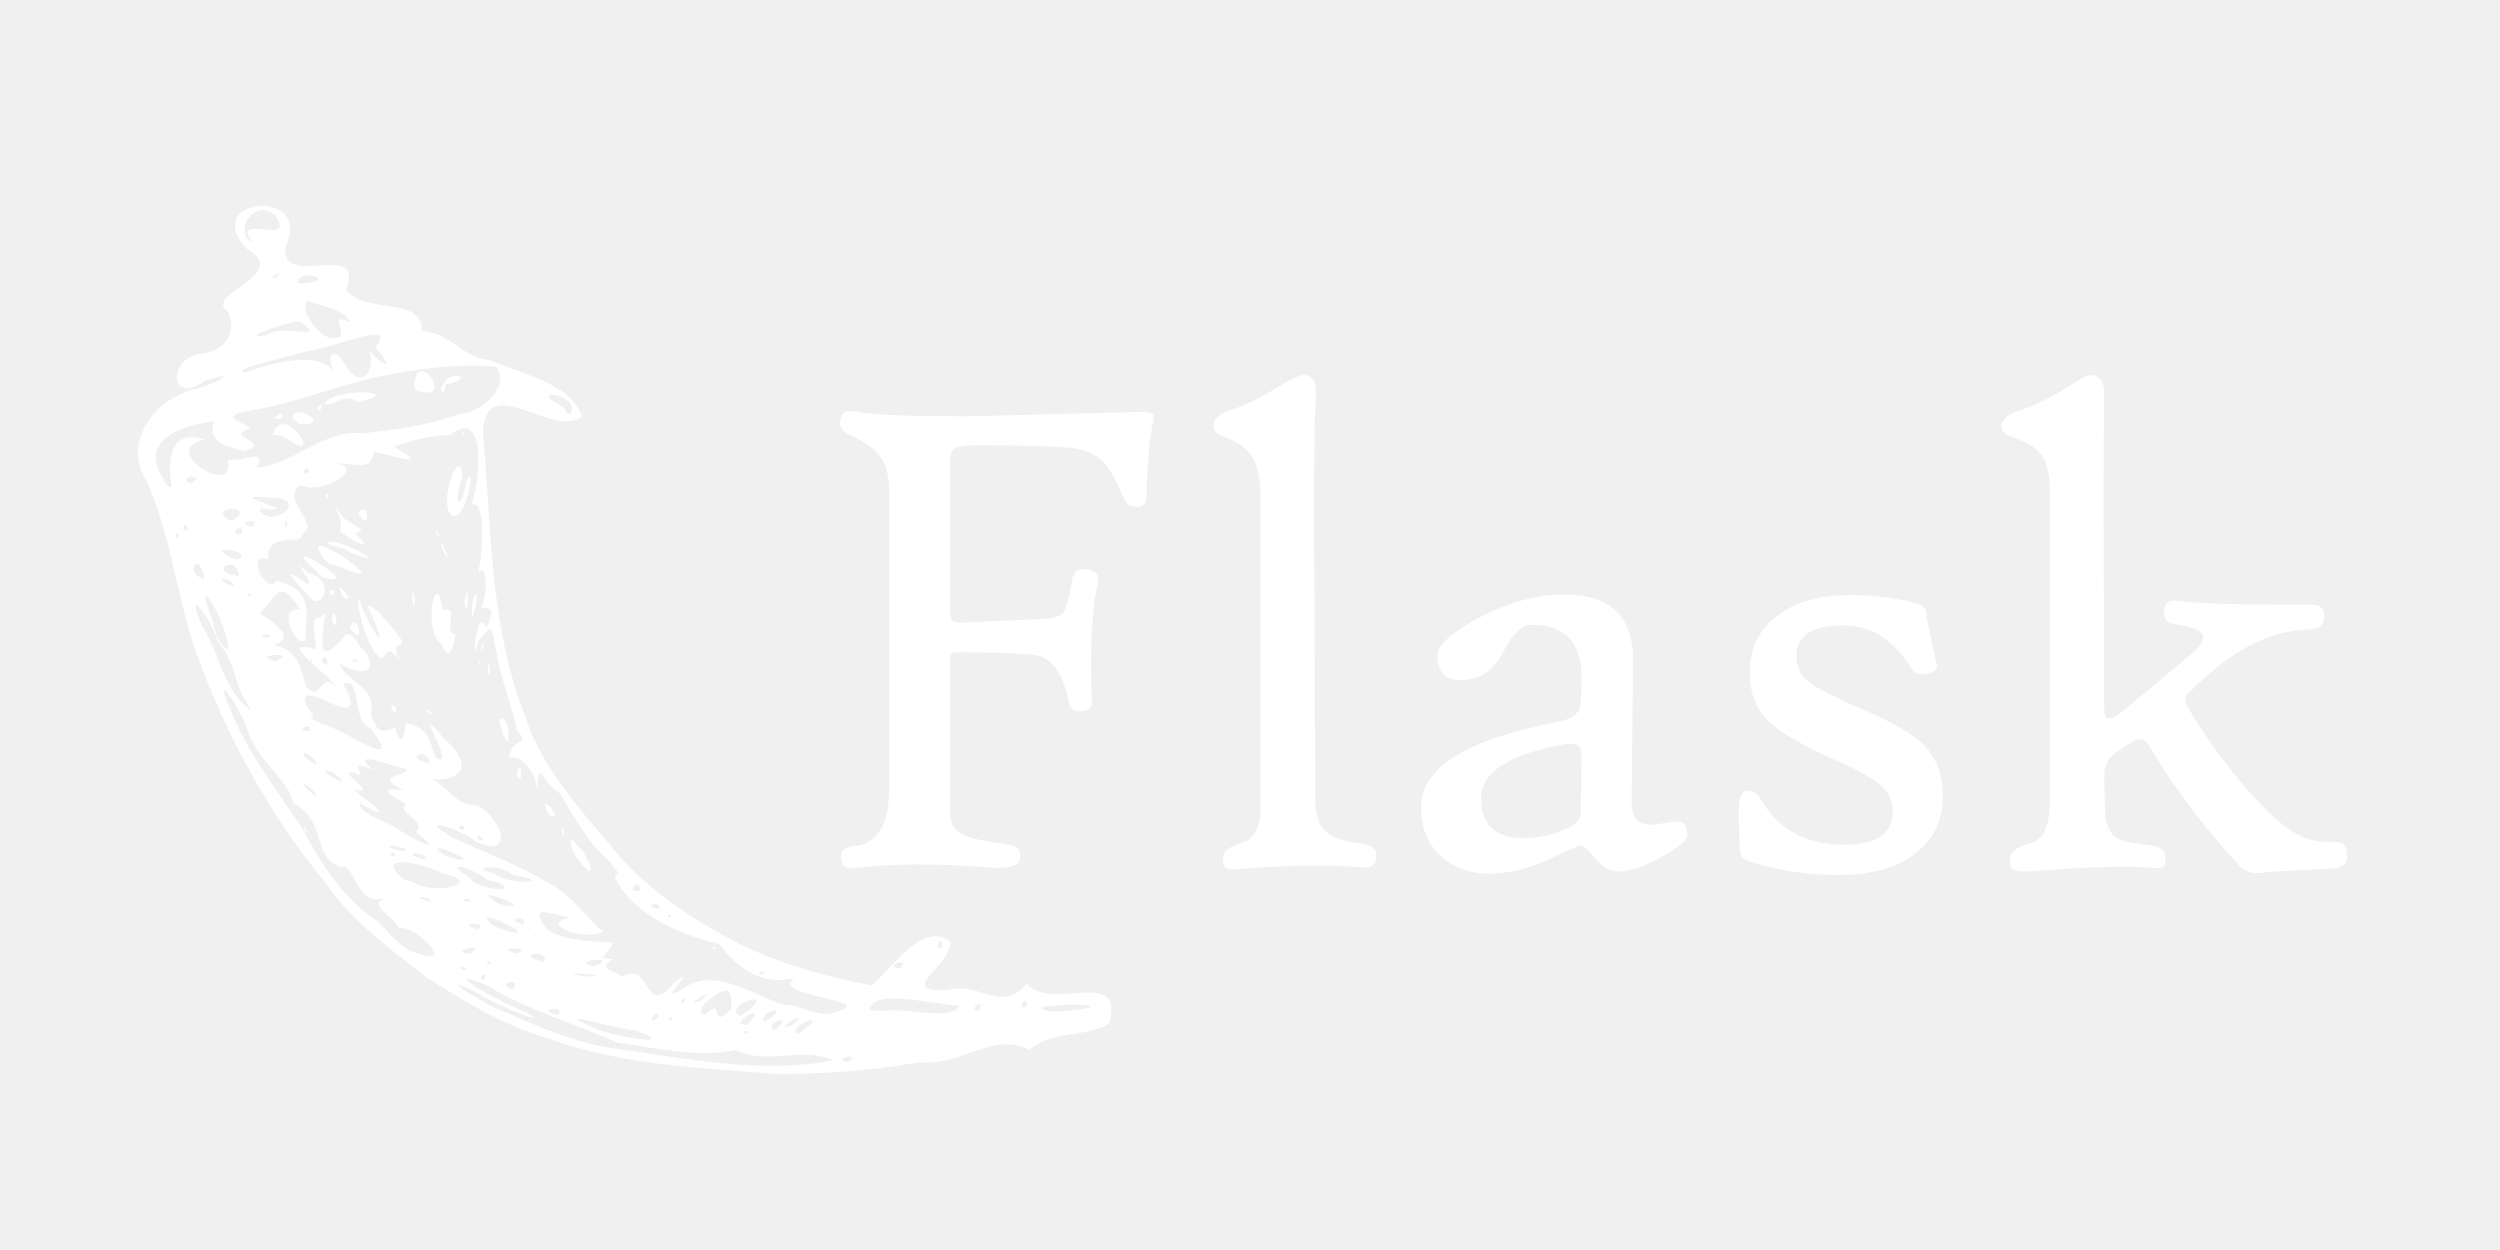
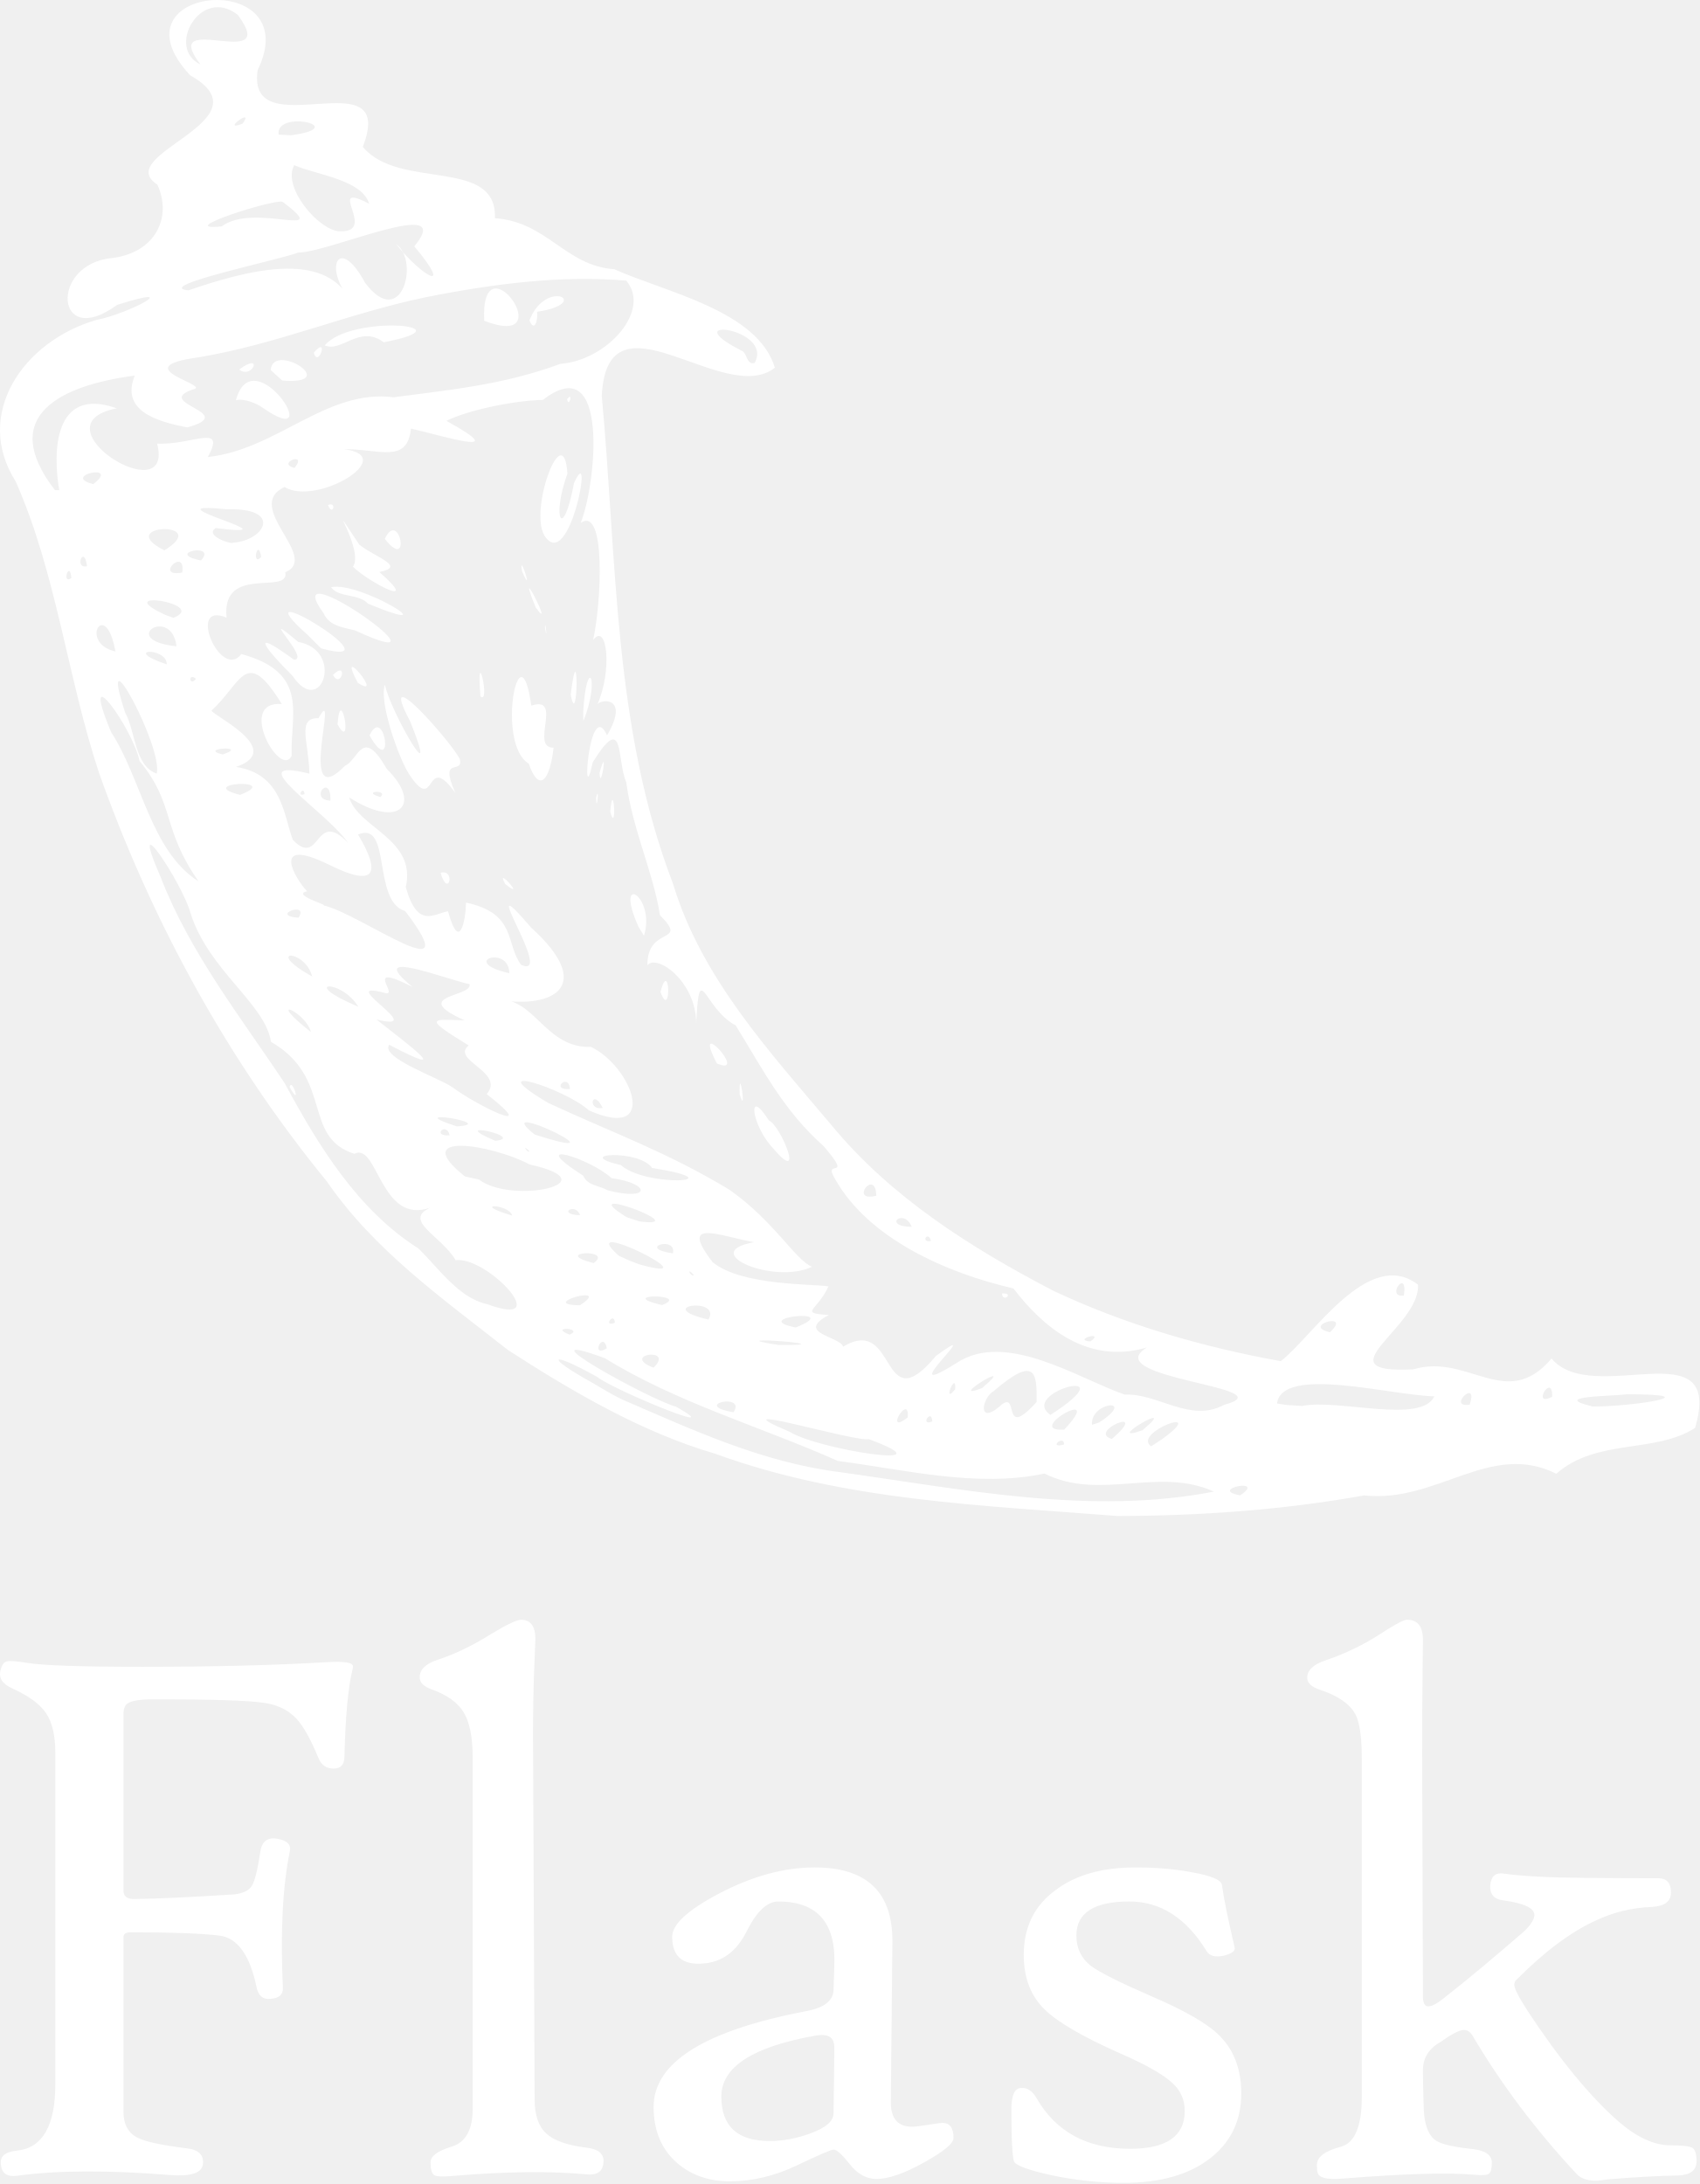
- <svg xmlns="http://www.w3.org/2000/svg" fill="#fff" width="120" height="60" preserveAspectRatio="xMidYMid">
-   <path d="M20.586 47c-1.78-1.4-3.677-2.74-4.974-4.63-2.73-3.332-4.83-7.2-6.268-11.245-.87-2.637-1.166-5.463-2.286-7.998-1.17-1.84.202-3.853 2.218-4.438.897-.173 2.476-1.02.57-.414-1.7 1.253-1.873-1.138-.122-1.3 1.196-.16 1.636-1.137 1.226-2.017-1.284-.838 3.112-1.756.9-3.006-2.303-2.485 3.222-2.964 1.86-.14-.326 2.17 3.862-.4 2.9 2.108.988 1.204 3.7.275 3.63 1.963 1.44.1 1.933 1.3 3.282 1.402 1.4.632 3.938 1.13 4.413 2.707-1.4 1.1-4.603-2.27-4.758.772.42 4.496.313 9.127 1.957 13.407.778 2.592 2.664 4.632 4.367 6.65 1.63 1.977 3.837 3.37 6.088 4.54 1.974.93 4.1 1.547 6.252 1.935.872-.667 2.412-3.148 3.773-2.102.066 1.177-2.7 2.458-.13 2.328 1.5-.456 2.557 1.167 3.8-.297 1.145 1.357 4.76-.866 3.946 1.907-1.102.7-2.7.28-3.813 1.26-1.82-.9-3.268.812-5.283.595-2.237.4-4.514.562-6.782.565-3.722-.294-7.522-.418-11.062-1.713-1.995-.58-3.94-1.716-5.694-2.852zm3.143 1.363c1.947.84 3.852 1.73 5.986 1.997 3.386.47 6.883 1.196 10.28.535-1.538-.694-3.128.27-4.66-.496-1.837.395-3.8-.1-5.678-.346-2.124-.946-4.417-1.596-6.406-2.825-2.487-.908 1.285 1.165 1.957 1.333 1.554.882-1.7-.452-2.17-.82-1.302-.73-1.467-.578-.13.163.27.158.536.323.818.458zm-3.706-2.62c1.888.7-.008-1.327-.872-1.2-.383-.665-1.464-1.085-.702-1.44-1.37.476-1.437-1.8-2.08-1.483-1.45-.458-.564-2.08-2.293-3.078-.158-1.05-1.717-1.96-2.213-3.544-.22-.8-1.762-3.14-.815-.973.806 2.086 2.225 3.873 3.406 5.657.916 1.7 2 3.476 3.67 4.535.563.54 1.106 1.367 1.9 1.537zm-5.436-5.97c.065-.285.345.617 0 0zm7.697 6.807c.418-.187-.6-.236 0 0zm1.024.374c-.106-.516-.468.3 0 0zm1.283.535c.6-.58-.94-.367 0 0zm2.198 1.225c.37-.548-1.187-.206 0 0zm-4.22-2.942c.947-.613-1.225-.01 0 0zm.962.48c-.027-.323-.342.145 0 0zm4.807 3c.773.488 4.514 1.07 2.172.2-.393.082-4.343-1.118-2.172-.2zm-7.63-5.944c-.075-.324-1.2-.36 0 0zm2.237 1.305c.583-.407-1.2-.314 0 0zm1.883 1.154c.836-.315-1.355-.316 0 0zm-5.032-3.45c.907.696 3.658.1 1.4-.415-1.032-.55-3.36-.927-1.773.332l.384.083zm6.307 3.85c.378-.643-1.585-.368 0 0zm-1.916-1.523c2.217.626-1.865-1.403-.547-.232l.292.133.255.1zm3.842 2.22c2.1.02-1.897-.3 0 0zm-9.04-5.762c-.082-.4-.518.032 0 0zm12.593 7.754c.056-.706-.685.526 0 0zm-9-5.56c-.128-.372-.656-.016 0 0zm-3.385-2.44c1.205-.073-1.65-.53 0 0zm-4-2.592c-.15-.58-1.3-1.04 0 0zm10.527 6.68c-.22-.252-.104.055 0 0zm6.552 4.02c-.02-.385-.357.145 0 0zm-7.13-4.62c.118-.496-1.028-.15 0 0zm-4.88-3.094c.897-.096-1.438-.606 0 0zm8.257 5.13c1.398-.554-1.363-.27 0 0zm-4.294-2.915c1.6.207-1.917-1.097-.354-.117l.354.117zm5.598 3.442c1.505-.898 1.008 2.106 2.552.254 1.522-1.112-1.315 1.375.56.198 1.358-.908 3.362.43 4.628.866.9-.044 1.796.787 2.73.28 1.797-.484-3.515-.718-2.123-1.576-1.644.48-2.86-.57-3.668-1.624-1.845-.426-3.977-1.37-4.898-3.002-.376-.612.542.087-.324-.915-1.1-.988-1.666-2.1-2.412-3.312-.9-.475-.996-1.875-1.086-.046.007-1.154-1.076-1.93-1.34-1.608-.005-1.1 1.16-.554.345-1.376-.175-1.152-.753-2.352-.926-3.652-.27-.626-.038-1.97-.92-.55-.32 1.5-.106-1.842.394-.74.656-1.124-.236-1-.272-.836.427-.948.27-2.295-.112-1.78.228-1.006.36-3.7-.34-3.223.425-1.052.805-4.813-1.04-3.38-.747.01-2.04.27-2.652.575 1.917 1.057-.193.382-.975.214-.1.978-.875.556-1.84.565 1.544.2-.752 1.58-1.636 1.04-1.15.55 1 1.92.023 2.346.12.638-1.76-.23-1.614 1.246-1.116-.47-.153 1.75.406 1 1.898.514 1.336 1.685 1.384 2.798-.3.648-1.527-1.524-.27-1.423-1-1.6-1.096-.582-1.92.166-.2.054 2.1 1.064.662 1.563 1.265.196 1.302 1.303 1.56 2.003.76.792.604-.875 1.514.078-.576-.85-3.05-2.4-1.058-1.896-.01-.853-.36-1.542.25-1.525.605-1.094-.634 2.7.73 1.308.377-.165.47-1.095 1.15.088.984.97.356 1.67-1.033.783.248.844 1.858 1.144 1.555 2.463.32 1.16.77.732 1.16.666.307 1.126.48.298.495-.24 1.404.3 1.075 1.13 1.515 1.7.968.436-1.385-2.96.276-1.02 1.748 1.58.656 2.237-.913 1.984.993-.08 1.312 1.342 2.554 1.292 1.132.54 1.9 2.608-.053 1.747-.677-.6-3.074-1.364-1.116-.203 1.806.838 3.243 1.338 4.986 2.4 1.247.9 1.786 1.9 2.258 2.112-1.05.5-3.16-.4-1.592-.675-.978-.178-2.078-.673-1.142.545.797.666 2.822.595 3.186.67-.308.678-.836.732.012.784-.946.505.304.583.4.87zm-1.935-5.466c-.576-.603-.725-1.73-.103-.75.32.13 1.023 1.844.103.75zm6.304 4.004c.36-.024.01.273 0 0zm-7.213-5.48c-.023-.9.207.703 0 0zm-.626-.842c-.725-1.4.913.396 0 0zm-7.593-5.24c.426-.114.2.728 0 0zm6.044 3.275c.26-.982.307.823 0 0zm-4.27-2.97c-.3-.542.63.5 0 0zm3.663 1.174c-.686-1.537.487-.84.153.252l-.153-.252zm-6.318-4.213c-.307-.505-.814-1.984-.65-2.436.147.736 1.564 3.167.694 1.007-.96-1.8 1.15.587 1.366 1.04.1.45-.593-.123-.123.93-.858-1.2-.506.662-1.287-.54zm-1.952-1.346c.08-1.173.446.804 0 0zm.878.303c.42-.885.7 1.234 0 0zm-2.113-1.634c-.727-.723-1.253-1.4.035-.45.495.02-1.102-1.514.12-.487 1.284.234.634 2.106-.154.936zm1.1-.03c.422-.42.224.412 0 0zm.684.218c-.64-1.2.777.503 0 0zm-1.358-1.297c-2.113-1.882 2.655.983.345.348l-.345-.348zm6.055 3.517c-.915-.548-.243-3.86.07-1.595.9-.288-.05 1.17.613 1.156-.104.92-.4 1.25-.682.44zM23.4 32.2c.1-1 .188.683 0 0zm-.4-.385c.1-.426.01.502 0 0zm-7.5-5.075c-1.358-1.873 3.946 1.895.87.475-.32-.085-.7-.115-.87-.475zm4.313 2.286c-.13-1.577.287.26 0 0zm3.274 2.1c.253-.898.02.594 0 0zm-7.378-5.102c.807-.173 3.343 1.416 1.014.454-.26-.287-.8-.156-1.014-.454zm6.93 3.453c.086-1.613.482-.963.004.232l-.004-.232zm-6.328-4.015c.33-.482-.874-2.18.173-.6.452.36 1.3.6.553.753 1.2 1.05-.3.284-.725-.144zm5.986 3.5c.227-1.838.2 1.076 0 0zm-6.673-5.208c.252-.108.133.335 0 0zm1.562.93c.402-.844.74.94 0 0zm4.404 2.45c-.004-.323.083.47 0 0zm-.255-.564c-.6-1.508.57.798 0 0zm-.375-1c-.102-.623.35.783 0 0zm.6-.993c-.42-.74.53-3.257.636-1.695-.443 1.217-.128 1.897.18.265.57-1.284-.123 2.536-.816 1.43zm.628-3.745c.183-.225.04.27 0 0zm-1.05 20.657c-.248-.217.032.137 0 0zm2.16 1.092c1.2.3 1.196-.186.1-.334-.583-.543-2.427-1.12-.777-.067.1.277.454.27.667.4zm-4.264-2.833c.66.494 2.492 1.398.943.2.523-.608-1-.93-.495-1.338-1.285-.787-1.014-.716-.113-.7-1.544-.7.223-.638.14-.993-.595-.117-2.958-1.05-1.568.076-1.413-.72-.337.268-.764.165-1.445-.394 1.286 1.1-.23.73.828.656 2.23 1.682.35.694-.247.357 1.346.897 1.737 1.168zm2.258 1.298c2.746.884-1.347-1.082 0 0zm11.562 7.004c.036-.545-.375.465 0 0zm1.2.5c.634-.613.026.978 1.05-.15.01-.808-.03-1.285-1.176-.303-.316.176-.457.92.126.454zM15.208 36.726c-.195-.765-1.364-.76 0 0zm1.268.83c-.47-.78-1.68-.707 0 0zm7.22 4.354c.705.626 3.237.46.856.078-.352-.52-2.238-.396-.856-.078zm9.923 6.13c1.085-.9-1.05.406 0 0zm2.256 1.55c.007-.292-.468.128 0 0zm.004-.4c1.2-1.272-1.163.075 0 0zM12.086 34.113c-1.024-1.46-.636-2.117-1.624-3.3-.188-.913-1.694-2.982-.78-.8.838 1.283 1.086 3.268 2.403 4.1zm23.416 14.664c2.2-1.428-.907-.622 0 0zm1.687.66c1.107-.95-.7-.198 0 0zM14.832 35.1c.316-.47-.818-.06 0 0zm22.005 13.875c1.072-.7-.247-.585-.194.063l.194-.063zM22.295 39.82c-.037-.468-.567.04 0 0zm.898.517c-.286-.578-.44.1 0 0zm15.363 9.116c1.373-1-.83-.2-.287.188l.287-.188zm-.526-.254c1.12-.937-1.18.415 0 0zm2.687 1.788c.75-.502-.913-.162 0 0zM15.52 34.77c1.006.225 4.022 2.478 2.243.156-.9-.27-.365-2.497-1.294-2.104.624 1.043.513 1.485-.797.83-1.645-.804-.925.397-.602.73-.44.1.58.38.45.4zm-4.585-3.62c.18-.746-1.66-4.1-.87-1.68.285.507.255 1.467.87 1.68zm8.416 5.2c-.52-.433-.025-.062 0 0zm1.276.297c0-.8-1.4-.32 0 0zm11.06 6.972c-.2-.54-.834-.012 0 0zm.53.388c-.08-.302-.307.06 0 0zM36.6 46.76c.42-.3-.526-.04 0 0zM13.225 31.735c1.206-.467-1.292-.333 0 0zm17.5 11.018c-.014-.78-.77.195 0 0zm-17.967-12.13c.774-.26-.717-.172 0 0zm2.248 1.1c-.013-.256-.237.098 0 0zM42.42 48.53c.996-.202 3.267.507 3.633-.264-1.2-.03-4.184-.854-4.325.195l.265.042.427.026zm-26.7-16.638c.018-.8-.617-.03 0 0zm-5.9-4.1c-.268-1.507-1.02-.228 0 0zm1.4.354c.018-.484-1.3-.436 0 0zm.805.396c-.233-.2-.18.237 0 0zm5.07 3.25c.24-.22-.565-.162 0 0zM11.48 27.65c-.137-1.138-1.634-.17 0 0zm-2.9-1.876c-.04-.525-.282.198 0 0zM9 25.45c-.07-.623-.37.078 0 0zm2.375 1.417c1.005-.394-1.83-.816-.205-.074l.205.074zm31.8 19.637c.643-.6-.816-.182 0 0zm3.84 2c.258-.76-.65.1 0 0zm-35.4-22.88c.106-.737-.797.147 0 0zm-3.38-2.265c-.18-1.04-.156-2.867 1.58-2.25-2.317.46 1.605 2.88 1.1.97.975.048 1.907-.576 1.395.37 1.92-.2 3.252-1.877 5.107-1.643 1.445-.192 3.025-.337 4.582-.92 1.28-.092 2.513-1.47 1.8-2.288-1.746-.148-3.574.07-5.503.455-2.138.444-4.08 1.288-6.238 1.65-2.104.283.422.778-.18.9-1.097.38 1.3.637-.142 1.04-.896-.17-1.83-.478-1.446-1.423-2.014.263-3.785 1.098-2.193 3.148l.118.001zm4.855-2.472c.47-1.74 2.53 1.432.773.232-.2-.158-.555-.285-.773-.232zm.092-.844c.68-.507.362.285 0 0zm.865.014c.062-.8 1.982.424.316.288l-.316-.288zm1.184-.476c.433-.506.126.448 0 0zm.303-.203c.72-.865 4.077-.553 1.62-.085-.66-.496-1.163.292-1.62.085zm4.38-.675c-.108-2.364 2.178.84 0 0zm1.243-.007c.455-1.2 1.765-.478.2-.24.033.128-.046.616-.2.24zm-10.033 6.317c1.358-.832-1.44-.722 0 0zm1.005.278c.476-.506-1.036-.205 0 0zM9.2 23.2c.776-.597-.92-.227 0 0zm40.1 25.086c.023-.692-.593.3 0 0zm-4.075-2.78c.116-.796-.524.07 0 0zm5.195 3.05c1.085.004 3.287-.338.927-.337-.37.057-2.158.046-.927.337zM13.034 24.802c.878-.06 1.373-.968-.17-.916-2.392-.247 2.1.82-.307.514-.324.215.458.462.477.402zm.773.392c-.092-.563-.272.3 0 0zm.918-2.446c.38-.473-.528-.126 0 0zm-2.92-4.88c1.568-.532 3.7-1.13 4.45.263-.753-.906-.304-1.798.407-.473 1.006 1.34 1.5-.6.855-1.06.746.926 1.593 1.364.5.06 1.2-1.43-2.38.187-3.192.17-.4.175-4.03.928-3.02 1.04zm.92-1.758c.894-.674 3.1.402 1.68-.67-.138-.122-3.088.814-1.68.67zm3.26.135c1.045.026-.45-1.406.795-.757-.204-.668-1.45-.793-2.06-1.06-.345.6.7 1.825 1.266 1.817zm-2.687-2.958c.362-.5-.635.25 0 0zm1.332.32c1.686-.223-.43-.725-.34-.018l.34.018zm-2.487-1.945c-1.187-1.55 2.233.26 1.026-1.363-1.015-.808-2 .9-1.026 1.363zm15.23 8.203c.544-.964-2.247-1.3-.366-.34.173.057.134.408.366.34zm28.007.255c-.187.738-.302 1.975-.346 3.7 0 .34-.154.512-.462.512s-.523-.15-.644-.446c-.33-.803-.642-1.363-.94-1.683-.352-.373-.82-.6-1.402-.676-.627-.1-2.188-.15-4.684-.15-.572 0-.946.06-1.12.182-.1.077-.165.242-.165.495v7.472c0 .253.16.373.477.363l4.256-.198c.363-.045.608-.162.734-.355s.25-.7.37-1.493c.077-.44.335-.6.775-.5.374.077.534.247.48.5-.308 1.496-.408 3.442-.298 5.84.012.285-.17.44-.544.462-.308.033-.5-.132-.577-.495-.285-1.374-.817-2.1-1.6-2.203s-2.038-.14-3.786-.14c-.198 0-.296.07-.296.214v7.423c0 .55.203.924.6 1.12.32.165 1.007.314 2.062.446.54.055.775.292.7.7-.067.363-.55.506-1.452.43-2.606-.2-4.756-.198-6.45.033-.473.065-.7-.127-.7-.577 0-.286.236-.45.7-.495 1.078-.12 1.616-1.067 1.616-2.837v-14.12c0-.725-.13-1.283-.387-1.674s-.74-.746-1.443-1.064c-.44-.198-.605-.467-.495-.808.055-.208.143-.324.263-.346.1-.033.402-.01.874.066.693.1 2.327.165 4.9.165l7.87-.198c.736-.045 1.105.016 1.105.18 0 .045-.006.088-.017.132zm10.698 20.94c0 .44-.247.632-.742.577-1.517-.143-3.397-.12-5.64.065-.45.045-.728.033-.834-.032s-.156-.247-.156-.545c0-.263.3-.486.898-.668s.9-.723.9-1.624V23.905c0-.9-.13-1.545-.387-1.964s-.713-.742-1.36-.972c-.34-.12-.512-.292-.512-.512 0-.33.247-.577.742-.742.748-.242 1.524-.615 2.327-1.122.66-.396 1.078-.593 1.253-.593.407 0 .6.28.6.84a201.59 201.59 0 0 0-.067 1.65l-.032 3.217.065 14.73c0 .67.165 1.158.495 1.46s.897.503 1.7.6c.495.055.742.242.742.56zm14.92-.973c0 .23-.42.58-1.26 1.047s-1.515.7-2.02.7c-.43 0-.808-.208-1.138-.627s-.562-.626-.693-.626c-.1 0-.62.226-1.567.676s-1.897.677-2.853.677c-.9 0-1.655-.265-2.26-.8-.66-.583-1-1.375-1-2.376 0-1.903 2.178-3.266 6.533-4.1.747-.143 1.127-.446 1.137-.907l.033-1.056c.066-1.803-.73-2.705-2.392-2.705-.473 0-.92.423-1.345 1.27s-1.03 1.303-1.822 1.37c-.9.087-1.353-.292-1.353-1.14 0-.528.67-1.143 2.013-1.848 1.408-.736 2.76-1.105 4.058-1.105 2.232 0 3.337 1.062 3.315 3.184l-.067 6.795c-.01.715.292 1.072.907 1.072.12 0 .353-.027.693-.082l.595-.082c.318 0 .478.215.478.644zm-5.08-3.76c.01-.275-.053-.457-.2-.544s-.354-.105-.65-.05c-2.65.473-3.976 1.337-3.976 2.6s.687 1.897 2.062 1.897c.55 0 1.117-.104 1.7-.313.683-.243 1.023-.534 1.023-.875l.033-2.705zM93.26 38.2c0 1.166-.45 2.093-1.345 2.78S89.796 42 88.245 42a14.86 14.86 0 0 1-3.101-.33c-.9-.198-1.408-.38-1.55-.544-.088-.155-.132-.907-.132-2.26 0-.583.132-.885.396-.907.264-.033.5.1.676.428.825 1.44 2.156 2.16 3.992 2.16 1.55 0 2.325-.54 2.325-1.618 0-.472-.175-.868-.528-1.187-.385-.363-1.132-.787-2.243-1.27-1.606-.715-2.678-1.34-3.217-1.88-.583-.572-.874-1.34-.874-2.3 0-1.188.456-2.1 1.37-2.77.847-.638 1.98-.957 3.397-.957a12.78 12.78 0 0 1 2.442.214c.792.143 1.204.318 1.237.528.087.615.27 1.506.544 2.673.033.142-.122.258-.462.346-.363.077-.605.016-.726-.18-.868-1.42-1.968-2.128-3.3-2.128-1.506 0-2.26.484-2.26 1.452 0 .54.204.968.6 1.286.363.275 1.215.705 2.557 1.288 1.408.605 2.364 1.15 2.87 1.632.66.627 1 1.47 1 2.524zm19.405 2.886c0 .385-.26.6-.776.6l-3.018.165c-.616.12-1.056.045-1.32-.23-1.738-1.87-3.212-3.827-4.42-5.873-.1-.175-.225-.264-.38-.264-.187 0-.5.165-.972.495-.518.285-.776.693-.776 1.22l.033 1.618c.022.703.197 1.165.527 1.385.23.155.765.275 1.6.363.517.066.776.26.776.577 0 .253-.04.4-.124.47s-.3.074-.652.04c-1.1-.1-2.958-.044-5.575.165-.66.055-1.017-.028-1.072-.247-.022-.077-.033-.187-.033-.33 0-.34.336-.6 1.007-.774.605-.155.907-.864.907-2.128V23.92c0-.9-.088-1.528-.265-1.88-.242-.45-.748-.803-1.518-1.056-.362-.12-.544-.3-.544-.5 0-.32.26-.567.775-.742a10.53 10.53 0 0 0 2.36-1.14c.605-.395.98-.594 1.12-.594.452 0 .677.285.677.858 0-.078-.006.467-.017 1.632l-.016 3.234.033 10.325c0 .286.077.428.23.428.165 0 .418-.142.76-.428l3.364-2.804c.265-.275.396-.495.396-.66 0-.296-.445-.506-1.335-.626-.385-.045-.567-.26-.545-.644.033-.385.226-.55.577-.495.793.1 1.947.17 3.464.182l3.15.016c.34.01.5.214.5.6 0 .373-.27.577-.808.6-.848.032-1.645.224-2.392.577-1.045.472-2.162 1.303-3.35 2.5-.087.066-.132.15-.132.247 0 .154.187.523.562 1.106 1.374 2.1 2.672 3.667 3.892 4.734.78.67 1.512 1.006 2.193 1.006.506 0 .82.035.94.108s.182.26.182.568z" />
+ <svg xmlns="http://www.w3.org/2000/svg" fill="#fff" viewBox="0 0 256 329" preserveAspectRatio="xMinYMin meet">
+   <path d="M76.501 203.351c-9.75-7.67-20.153-15.02-27.26-25.377-14.961-18.264-26.477-39.405-34.35-61.625-4.76-14.45-6.39-29.941-12.53-43.83-6.414-10.091 1.105-21.114 12.157-24.32 4.917-.948 13.568-5.59 3.125-2.268-9.364 6.866-10.266-6.24-.666-7.07 6.552-.869 8.964-6.23 6.721-11.056-7.036-4.59 17.055-9.626 4.932-16.473-12.62-13.62 17.66-16.242 10.188-.771-1.786 11.895 21.166-2.185 15.836 11.554 5.415 6.599 20.272 1.505 19.899 10.757 7.886.542 10.593 7.173 17.988 7.683 7.677 3.466 21.58 6.192 24.188 14.837-7.61 6.023-25.227-12.443-26.078 4.232 2.302 24.638 1.715 50.017 10.726 73.478 4.262 14.204 14.6 25.385 23.931 36.45 8.933 10.834 21.03 18.466 33.363 24.887 10.815 5.1 22.475 8.48 34.265 10.606 4.78-3.656 13.221-17.25 20.675-11.522.36 6.449-14.796 13.471-.711 12.758 8.278-2.498 14.013 6.394 20.826-1.629 6.278 7.436 26.09-4.747 21.625 10.45-6.042 3.898-14.85 1.543-20.898 6.906-9.972-4.983-17.912 4.453-28.956 3.263-12.26 2.196-24.738 3.08-37.167 3.098-20.396-1.609-41.222-2.288-60.624-9.39-10.933-3.176-21.598-9.402-31.205-15.628zm17.224 7.468c10.672 4.61 21.109 9.475 32.807 10.946 18.558 2.577 37.723 6.552 56.346 2.93-8.428-3.805-17.145 1.478-25.541-2.72-10.07 2.164-20.878-.556-31.12-1.897-11.64-5.184-24.206-8.748-35.107-15.485-13.628-4.975 7.043 6.383 10.724 7.306 8.514 4.83-9.365-2.48-11.89-4.487-7.132-4.002-8.04-3.165-.704.896 1.477.864 2.936 1.773 4.485 2.511zm-20.31-14.353c10.345 3.832-.046-7.272-4.78-6.63-2.1-3.643-8.023-5.945-3.845-7.9-7.513 2.61-7.873-9.92-11.403-8.127-7.952-2.511-3.094-11.405-12.569-16.87-.864-5.756-9.41-10.745-12.13-19.423-1.203-4.446-9.658-17.203-4.466-5.33 4.42 11.43 12.195 21.227 18.669 31.003 5.022 9.31 10.96 19.048 20.108 24.855 3.087 2.962 6.061 7.493 10.415 8.422zm-29.791-32.715c.358-1.563 1.89 3.38 0 0zm42.183 37.305c2.288-1.026-3.296-1.294 0 0zm5.61 2.048c-.581-2.826-2.563 1.582 0 0zm7.03 2.93c3.341-3.187-5.16-2.01 0 0zm12.045 6.713c2.033-3.001-6.507-1.13 0 0zm-23.128-16.123c5.19-3.362-6.716-.047 0 0zm5.27 2.628c-.151-1.773-1.877.797 0 0zm26.345 16.445c4.237 2.675 24.738 5.859 11.902 1.098-2.153.452-23.803-6.127-11.902-1.098zM77.156 183.12c-.412-1.777-6.58-1.968 0 0zm12.26 7.155c3.197-2.23-6.624-1.72 0 0zm10.318 6.323c4.584-1.726-7.427-1.733 0 0zM72.16 177.686c4.97 3.811 20.05.49 7.611-2.275-5.656-3.015-18.407-5.08-9.715 1.818l2.104.457zm34.566 21.095c2.072-3.525-8.685-2.015 0 0zm-10.503-8.345c12.15 3.434-10.22-7.69-3-1.268l1.603.726 1.397.542zm21.058 12.17c11.508.11-10.398-1.588 0 0zm-49.547-31.578c-.452-2.144-2.838.178 0 0zm69.013 42.498c.307-3.87-3.754 2.884 0 0zm-49.37-30.472c-.7-2.04-3.596-.085 0 0zm-18.552-13.372c6.606-.398-9.05-2.91 0 0zm-21.978-14.204c-.823-3.17-7.186-5.694 0 0zm57.695 36.614c-1.21-1.381-.57.3 0 0zm35.905 22.037c-.11-2.113-1.955.796 0 0zm-39.083-25.32c.648-2.72-5.636-.825 0 0zm-26.752-16.956c4.918-.524-7.88-3.322 0 0zm45.252 28.119c7.663-3.035-7.468-1.479 0 0zm-23.535-15.975c8.827 1.136-10.508-6.01-1.942-.642l1.942.642zm30.68 18.864c8.247-4.923 5.527 11.542 13.989 1.393 8.343-6.094-7.207 7.533 3.073 1.086 7.441-4.977 18.426 2.36 25.365 4.747 4.988-.242 9.841 4.316 14.96 1.542 9.848-2.655-19.263-3.935-11.633-8.638-9.01 2.624-15.666-3.125-20.1-8.899-10.11-2.335-21.795-7.5-26.843-16.452-2.06-3.354 2.97.478-1.778-5.015-6.088-5.415-9.128-11.569-13.216-18.153-4.885-2.603-5.46-10.273-5.951-.254.04-6.324-5.898-10.581-7.35-8.815-.026-6.089 6.357-3.035 1.89-7.54-.96-6.311-4.126-12.888-5.075-20.016-1.476-3.433-.21-10.789-5.047-3.015-1.76 8.22-.582-10.096 2.158-4.06 3.596-6.16-1.296-5.435-1.492-4.584 2.342-5.198 1.485-12.575-.614-9.763 1.249-5.513 1.975-20.284-1.863-17.662 2.327-5.767 4.414-26.38-5.697-18.518-4.093.058-11.187 1.485-14.535 3.152 10.508 5.794-1.06 2.092-5.343 1.17-.556 5.362-4.793 3.047-10.09 3.099 8.462 1.046-4.12 8.65-8.964 5.696-6.304 3.008 5.434 10.528.124 12.855.655 3.499-9.652-1.267-8.847 6.828-6.115-2.578-.837 9.599 2.223 5.48 10.404 2.818 7.324 9.233 7.585 15.333-1.694 3.55-8.37-8.35-1.485-7.8-5.434-8.823-6.008-3.192-10.521.908-1.046.295 11.509 5.832 3.63 8.566 6.931 1.073 7.134 7.141 8.547 10.98 4.165 4.34 3.307-4.795 8.298.425-3.16-4.65-16.715-13.1-5.8-10.39-.06-4.676-1.976-8.45 1.372-8.359 3.316-5.996-3.472 14.792 3.996 7.168 2.065-.902 2.583-6.003 6.297.484 5.394 5.31 1.949 9.153-5.663 4.289 1.36 4.623 10.181 6.27 8.52 13.497 1.758 6.356 4.218 4.014 6.362 3.648 1.68 6.173 2.637 1.635 2.715-1.308 7.696 1.65 5.891 6.2 8.303 9.378 5.303 2.392-7.591-16.224 1.512-5.598 9.578 8.651 3.596 12.26-5.002 10.875 5.44-.44 7.191 7.357 14 7.082 6.205 2.955 10.41 14.294-.288 9.572-3.708-3.348-16.846-7.474-6.114-1.111 9.9 4.59 17.773 7.33 27.326 13.092 6.834 4.878 9.788 10.467 12.378 11.574-5.747 2.745-17.314-2.191-8.723-3.701-5.362-.975-11.39-3.688-6.258 2.988 4.368 3.649 15.465 3.262 17.46 3.674-1.687 3.715-4.583 4.01.065 4.297-5.186 2.766 1.668 3.198 2.145 4.773zm-10.606-29.955c-3.158-3.302-3.975-9.481-.562-4.108 1.753.707 5.605 10.105.562 4.108zm34.547 21.945c1.968-.13.058 1.496 0 0zm-39.528-30.04c-.126-4.99 1.136 3.85 0 0zm-3.434-4.617c-3.975-7.67 5.002 2.171 0 0zm-41.615-28.719c2.335-.623 1.151 3.987 0 0zm33.121 17.949c1.432-5.382 1.681 4.513 0 0zm-23.397-16.27c-1.647-2.968 3.447 2.787 0 0zm20.075 6.435c-3.76-8.422 2.668-4.604.837 1.38l-.837-1.38zm-34.624-23.09c-1.68-2.765-4.46-10.874-3.564-13.351.804 4.034 8.573 17.354 3.805 5.519-5.263-9.92 6.298 3.216 7.488 5.695.556 2.459-3.25-.673-.674 5.1-4.701-6.572-2.773 3.63-7.055-2.963zm-10.698-7.375c.438-6.428 2.446 4.407 0 0zm4.813 1.66c2.295-4.85 3.89 6.762 0 0zm-11.581-8.957c-3.983-3.964-6.867-7.612.189-2.46 2.714.105-6.041-8.297.655-2.668 7.035 1.283 3.471 11.543-.844 5.128zm6.081-.157c2.316-2.295 1.23 2.256 0 0zm3.747 1.196c-3.512-6.572 4.257 2.76 0 0zm-7.441-7.107c-11.58-10.314 14.549 5.387 1.89 1.908l-1.89-1.908zm33.185 19.276c-5.015-3.002-1.334-21.153.38-8.742 4.872-1.577-.27 6.415 3.36 6.336-.568 5.04-2.196 6.854-3.74 2.406zm12.274 7.258c.49-5.472 1.033 3.742 0 0zm-2.131-2.112c.549-2.334.052 2.753 0 0zm-41.06-27.81c-7.44-10.267 21.625 10.383 4.768 2.603-1.76-.464-3.884-.628-4.768-2.603zm23.639 12.53c-.705-8.645 1.57 1.43 0 0zm17.943 11.513c1.386-4.923.106 3.258 0 0zm-40.437-27.96c4.421-.948 18.322 7.762 5.558 2.485-1.418-1.57-4.446-.857-5.558-2.486zm37.971 18.924c.473-8.84 2.644-5.277.02 1.269l-.02-1.27zM53.171 85.375c1.804-2.643-4.788-11.947.947-3.336 2.48 1.968 7.173 3.296 3.028 4.126 6.519 5.749-1.588 1.557-3.975-.79zm32.805 19.244c1.244-10.07 1.1 5.898 0 0zM49.404 76.076c1.38-.59.732 1.836 0 0zm8.56 5.094c2.202-4.624 4.06 5.152 0 0zm24.135 13.424c-.02-1.772.457 2.583 0 0zm-1.4-3.092c-3.348-8.266 3.12 4.374 0 0zm-2.054-5.422c-.56-3.414 1.91 4.29 0 0zm3.348-5.44c-2.301-4.049 2.905-17.852 3.487-9.292-2.427 6.67-.7 10.398.986 1.452 3.127-7.036-.673 13.896-4.473 7.84zm3.44-20.526c1.002-1.23.223 1.483 0 0zm-5.746 113.21c-1.361-1.19.175.753 0 0zm11.835 5.984c6.584 1.694 6.552-1.021.6-1.832-3.197-2.974-13.3-6.133-4.256-.366.596 1.518 2.486 1.478 3.656 2.198zm-23.37-15.525c3.622 2.709 13.659 7.664 5.165 1.035 2.864-3.33-5.48-5.101-2.713-7.33-7.043-4.311-5.56-3.925-.621-3.787-8.462-3.787 1.222-3.499.765-5.44-3.263-.642-16.211-5.756-8.593.418-7.742-3.944-1.845 1.471-4.185.902-7.92-2.158 7.05 6.03-1.256 3.996 4.539 3.596 12.222 9.22 1.916 3.805-1.353 1.955 7.377 4.918 9.521 6.401zm12.377 7.115c15.047 4.846-7.383-5.931 0 0zm63.364 38.384c.196-2.988-2.054 2.55 0 0zm6.513 2.74c3.472-3.36.144 5.362 5.754-.823.058-4.428-.17-7.042-6.447-1.662-1.734.962-2.504 5.035.693 2.486zM47.024 147.098c-1.067-4.192-7.475-4.174 0 0zm6.95 4.556c-2.583-4.282-9.214-3.877 0 0zm39.568 23.861c3.866 3.434 17.741 2.518 4.69.426-1.93-2.858-12.268-2.171-4.69-.426zm54.385 33.593c5.944-4.99-5.76 2.223 0 0zm12.366 8.493c.038-1.602-2.563.7 0 0zm.02-2.243c6.584-6.97-6.376.412 0 0zM29.917 132.776c-5.61-8.004-3.485-11.601-8.899-18.14-1.028-5.002-9.285-16.341-4.27-4.329 4.59 7.03 5.95 17.91 13.17 22.469zm128.329 80.365c12.118-7.828-4.969-3.407 0 0zm9.247 3.622c6.068-5.206-3.839-1.086 0 0zm-122.53-78.515c1.734-2.583-4.485-.333 0 0zm120.6 76.043c5.872-3.785-1.353-3.204-1.065.346l1.065-.346zm-79.698-50.233c-.202-2.563-3.105.216 0 0zm4.924 2.832c-1.569-3.165-2.406.497 0 0zm84.197 49.959c7.526-5.429-4.557-1.041-1.576 1.033l1.576-1.033zm-2.883-1.393c6.133-5.134-6.468 2.275 0 0zm14.724 9.801c4.115-2.753-5.001-.889 0 0zm-138.09-88.872c5.512 1.235 22.042 13.581 12.293.857-4.995-1.478-2-13.687-7.094-11.529 3.42 5.715 2.81 8.14-4.37 4.545-9.016-4.408-5.067 2.178-3.3 3.996-2.408.549 3.177 2.086 2.47 2.13zm-25.13-19.845c.987-4.088-9.096-22.469-4.76-9.214 1.562 2.779 1.4 8.042 4.76 9.214zm46.126 28.437c-2.844-2.373-.137-.34 0 0zm6.99 1.63c0-4.33-7.728-1.76 0 0zm60.618 38.207c-1.157-2.957-4.57-.066 0 0zm2.91 2.124c-.433-1.654-1.682.321 0 0zm24.024 15.138c2.309-1.706-2.884-.221 0 0zM36.156 119.744c6.61-2.558-7.083-1.825 0 0zm95.848 60.38c-.077-4.276-4.217 1.067 0 0zm-98.458-66.469c4.244-1.43-3.93-.94 0 0zm12.32 5.97c-.073-1.405-1.301.537 0 0zm150.3 92.168c5.46-1.105 17.904 2.78 19.911-1.444-6.63-.164-22.932-4.683-23.704 1.071l1.452.23 2.342.143zm-146.384-91.18c.1-4.336-3.38-.163 0 0zM17.39 98.138c-1.471-8.26-5.598-1.25 0 0zm7.722 1.942c.099-2.655-7.07-2.387 0 0zm4.414 2.171c-1.275-1.034-.994 1.3 0 0zM57.31 120.07c1.309-1.204-3.099-.889 0 0zm-30.72-22.71c-.751-6.238-8.952-.935 0 0zM10.745 87.08c-.223-2.877-1.544 1.085 0 0zm2.36-1.777c-.385-3.415-2.027.43 0 0zM26.12 93.07c5.506-2.158-10.026-4.473-1.125-.405l1.125.405zm174.226 107.62c3.524-3.23-4.473-1 0 0zm21.049 10.907c1.413-4.171-3.558.55 0 0zM27.45 86.25c.583-4.04-4.367.804 0 0zM8.927 73.84c-.994-5.702-.857-15.714 8.658-12.333-12.7 2.524 8.795 15.79 6.081 5.315 5.342.263 10.45-3.157 7.644 2.027 10.528-1.157 17.82-10.285 27.987-9.003 7.918-1.052 16.576-1.844 25.11-5.035 7.016-.504 13.77-8.057 9.927-12.536-9.567-.81-19.586.386-30.159 2.492-11.717 2.432-22.362 7.061-34.186 9.05-11.529 1.55 2.315 4.263-.988 4.871-6.01 2.086 7.174 3.492-.778 5.695-4.91-.934-10.024-2.621-7.925-7.8C9.26 58.021-.444 62.598 8.28 73.832l.648.006zm26.608-13.55c2.583-9.533 13.862 7.848 4.237 1.269-1.145-.864-3.042-1.564-4.237-1.269zm.502-4.624c3.735-2.778 1.982 1.564 0 0zm4.741.08c.342-4.388 10.863 2.321 1.734 1.576l-1.734-1.577zm6.487-2.609c2.374-2.774.688 2.458 0 0zm1.662-1.111c3.949-4.741 22.343-3.029 8.879-.466-3.61-2.72-6.375 1.602-8.879.466zm24.01-3.702c-.594-12.955 11.934 4.597 0 0zm6.815-.04c2.49-6.525 9.67-2.621 1.157-1.314.182.7-.255 3.375-1.157 1.314zM24.765 82.902c7.44-4.558-7.9-3.955 0 0zm5.505 1.524c2.61-2.772-5.676-1.125 0 0zM14.054 72.924c4.25-3.27-5.035-1.242 0 0zm219.764 137.483c.124-3.793-3.25 1.706 0 0zm-22.331-15.243c.634-4.36-2.87.38 0 0zm28.471 16.715c5.945.02 18.014-1.852 5.08-1.845-2.033.315-11.828.25-5.08 1.845zM35.11 81.75c4.813-.327 7.526-5.304-.936-5.022-13.11-1.353 11.567 4.493-1.68 2.819-1.778 1.177 2.51 2.53 2.616 2.203zm4.237 2.146c-.504-3.087-1.492 1.64 0 0zm5.028-13.406c2.086-2.59-2.89-.693 0 0zM28.367 43.74c8.593-2.916 20.337-6.199 24.392 1.44-4.127-4.963-1.667-9.855 2.23-2.59 5.512 7.344 8.27-3.341 4.687-5.807 4.088 5.074 8.73 7.475 2.733.322 6.52-7.841-13.045 1.026-17.491.934-2.138.96-22.089 5.087-16.55 5.701zm5.035-9.637c4.899-3.694 16.943 2.203 9.214-3.676-.758-.666-16.922 4.46-9.214 3.676zm17.859.738c5.728.144-2.471-7.703 4.355-4.146-1.118-3.661-7.951-4.348-11.292-5.812-1.89 3.348 3.843 10.004 6.937 9.958zM36.534 18.63c1.982-2.687-3.478 1.367 0 0zm7.3 1.745c9.238-1.222-2.356-3.975-1.866-.097l1.865.097zM30.204 9.717c-6.507-8.494 12.235 1.426 5.623-7.468-5.564-4.426-10.906 4.99-5.623 7.468zm83.47 44.957c2.984-5.285-12.312-7.128-2.007-1.872.948.315.734 2.237 2.007 1.872zM53.108 251.495c-.66 2.606-1.069 6.979-1.222 13.117 0 1.206-.543 1.81-1.632 1.81s-1.847-.527-2.276-1.576c-1.166-2.838-2.27-4.817-3.324-5.947-1.242-1.32-2.894-2.118-4.955-2.39-2.215-.35-7.733-.525-16.555-.525-2.02 0-3.343.215-3.963.644-.389.27-.583.854-.583 1.749v26.409c0 .894.563 1.32 1.688 1.283 3.461-.04 8.474-.276 15.04-.7 1.284-.158 2.15-.575 2.596-1.256.45-.68.887-2.436 1.312-5.275.27-1.555 1.186-2.158 2.74-1.806 1.32.272 1.888.875 1.693 1.806-1.09 5.288-1.442 12.167-1.053 20.64.041 1.008-.6 1.554-1.923 1.632-1.09.117-1.77-.467-2.04-1.75-1.008-4.857-2.887-7.453-5.624-7.785-2.74-.328-7.203-.494-13.38-.494-.7 0-1.049.251-1.049.757v26.235c0 1.944.717 3.267 2.154 3.964 1.13.583 3.558 1.109 7.287 1.575 1.907.194 2.74 1.032 2.51 2.506-.235 1.283-1.943 1.789-5.133 1.517-9.21-.74-16.81-.7-22.793.119-1.673.23-2.506-.45-2.506-2.041 0-1.013.833-1.595 2.506-1.75 3.809-.429 5.712-3.772 5.712-10.027v-49.908c0-2.562-.458-4.534-1.369-5.915-.915-1.38-2.616-2.635-5.1-3.761-1.556-.7-2.138-1.651-1.75-2.857.194-.737.506-1.147.931-1.223.389-.118 1.421-.04 3.089.234 2.45.388 8.223.583 17.316.583 10.729 0 19.996-.235 27.81-.7 2.603-.158 3.907.057 3.907.64 0 .158-.02.311-.061.466zM90.915 325.502c0 1.555-.875 2.235-2.623 2.04-5.36-.506-12.008-.43-19.936.231-1.595.158-2.574.117-2.946-.113-.37-.235-.552-.875-.552-1.928 0-.93 1.057-1.716 3.175-2.36 2.121-.639 3.177-2.554 3.177-5.74V264.87c0-3.15-.457-5.462-1.368-6.94-.915-1.477-2.518-2.623-4.81-3.437-1.206-.43-1.81-1.032-1.81-1.81 0-1.166.875-2.04 2.624-2.623 2.644-.855 5.385-2.174 8.223-3.964 2.332-1.4 3.81-2.097 4.429-2.097 1.437 0 2.159.988 2.159 2.971 0-.153-.078 1.79-.236 5.83-.113 3.847-.153 7.636-.113 11.37l.23 52.06c0 2.372.584 4.093 1.75 5.162 1.166 1.068 3.17 1.777 6.004 2.126 1.748.193 2.623.854 2.623 1.983zM143.644 322.064c0 .818-1.486 2.05-4.458 3.7-2.975 1.653-5.356 2.479-7.142 2.479-1.518 0-2.857-.737-4.023-2.215-1.166-1.477-1.985-2.214-2.45-2.214-.349 0-2.195.797-5.54 2.388-3.339 1.595-6.703 2.393-10.084 2.393-3.186 0-5.85-.935-7.987-2.797-2.332-2.062-3.498-4.86-3.498-8.398 0-6.724 7.696-11.542 23.088-14.457 2.64-.506 3.984-1.575 4.02-3.207l.119-3.732c.234-6.373-2.584-9.559-8.454-9.559-1.672 0-3.255 1.494-4.754 4.486-1.493 2.996-3.643 4.607-6.441 4.842-3.186.308-4.781-1.032-4.781-4.024 0-1.867 2.372-4.04 7.113-6.53 4.976-2.603 9.758-3.907 14.344-3.907 7.888 0 11.794 3.753 11.717 11.254l-.235 24.017c-.036 2.527 1.033 3.789 3.207 3.789.429 0 1.246-.096 2.449-.291 1.207-.194 1.907-.292 2.102-.292 1.125 0 1.688.761 1.688 2.275zm-17.955-13.29c.04-.973-.187-1.617-.673-1.924-.486-.311-1.25-.373-2.3-.178-9.368 1.672-14.052 4.724-14.052 9.154 0 4.47 2.429 6.704 7.287 6.704 1.944 0 3.948-.368 6.004-1.105 2.413-.858 3.616-1.886 3.616-3.093l.118-9.559zM186.988 315.357c0 4.12-1.588 7.397-4.753 9.825-3.167 2.43-7.49 3.644-12.972 3.644-3.652 0-7.308-.388-10.96-1.166-3.15-.7-4.976-1.34-5.481-1.923-.312-.547-.466-3.206-.466-7.988 0-2.06.466-3.13 1.4-3.206.932-.118 1.73.389 2.39 1.514 2.914 5.093 7.618 7.64 14.109 7.64 5.477 0 8.218-1.907 8.218-5.717 0-1.668-.62-3.069-1.866-4.195-1.361-1.283-4-2.78-7.927-4.49-5.676-2.525-9.466-4.74-11.369-6.647-2.061-2.02-3.09-4.74-3.09-8.162 0-4.199 1.613-7.461 4.839-9.793 2.992-2.256 6.996-3.381 12.008-3.381 3.15 0 6.025.25 8.632.757 2.798.506 4.255 1.126 4.372 1.866.308 2.174.952 5.324 1.924 9.446.117.502-.43.911-1.632 1.222-1.284.272-2.138.057-2.567-.64-3.069-5.016-6.955-7.522-11.66-7.522-5.324 0-7.987 1.71-7.987 5.13 0 1.906.72 3.42 2.157 4.546 1.284.972 4.295 2.49 9.037 4.551 4.975 2.137 8.356 4.061 10.146 5.77 2.332 2.214 3.498 5.19 3.498 8.919zM255.575 325.56c0 1.36-.915 2.08-2.741 2.157-2.721.04-6.28.234-10.668.583-2.178.429-3.733.158-4.664-.814-6.142-6.607-11.352-13.526-15.628-20.757-.348-.62-.794-.931-1.34-.931-.66 0-1.805.583-3.437 1.75-1.83 1.008-2.741 2.448-2.741 4.31 0 1.324.036 3.227.117 5.718.078 2.485.697 4.116 1.863 4.894.817.547 2.705.972 5.655 1.284 1.827.234 2.742.914 2.742 2.04 0 .895-.146 1.45-.438 1.66-.29.214-1.06.263-2.304.146-3.886-.348-10.453-.154-19.703.583-2.332.194-3.596-.098-3.79-.875-.077-.27-.118-.66-.118-1.166 0-1.202 1.187-2.118 3.56-2.736 2.137-.548 3.205-3.054 3.205-7.523v-50.955c0-3.186-.31-5.401-.935-6.644-.854-1.595-2.644-2.839-5.364-3.733-1.28-.425-1.923-1.028-1.923-1.806 0-1.13.915-2.004 2.74-2.623a36.555 36.555 0 0 0 8.336-4.024c2.139-1.397 3.462-2.098 3.964-2.098 1.596 0 2.393 1.008 2.393 3.033 0-.275-.02 1.652-.061 5.77a935.371 935.371 0 0 0-.056 11.428l.117 36.494c0 1.012.271 1.514.814 1.514.583 0 1.478-.502 2.684-1.514 3.226-2.527 7.19-5.83 11.891-9.911.935-.971 1.4-1.749 1.4-2.332 0-1.048-1.574-1.79-4.72-2.214-1.36-.159-2.004-.915-1.928-2.276.118-1.36.799-1.943 2.041-1.749 2.802.39 6.883.604 12.243.644 3.733.036 7.445.057 11.138.057 1.202.04 1.806.757 1.806 2.158 0 1.32-.952 2.04-2.855 2.158-2.996.113-5.814.793-8.453 2.04-3.693 1.668-7.64 4.603-11.838 8.802-.308.234-.466.525-.466.874 0 .543.66 1.847 1.984 3.907 4.858 7.385 9.445 12.96 13.757 16.732 2.761 2.37 5.344 3.555 7.753 3.555 1.79 0 2.898.126 3.323.38.43.253.645.924.645 2.01z" />
</svg>
